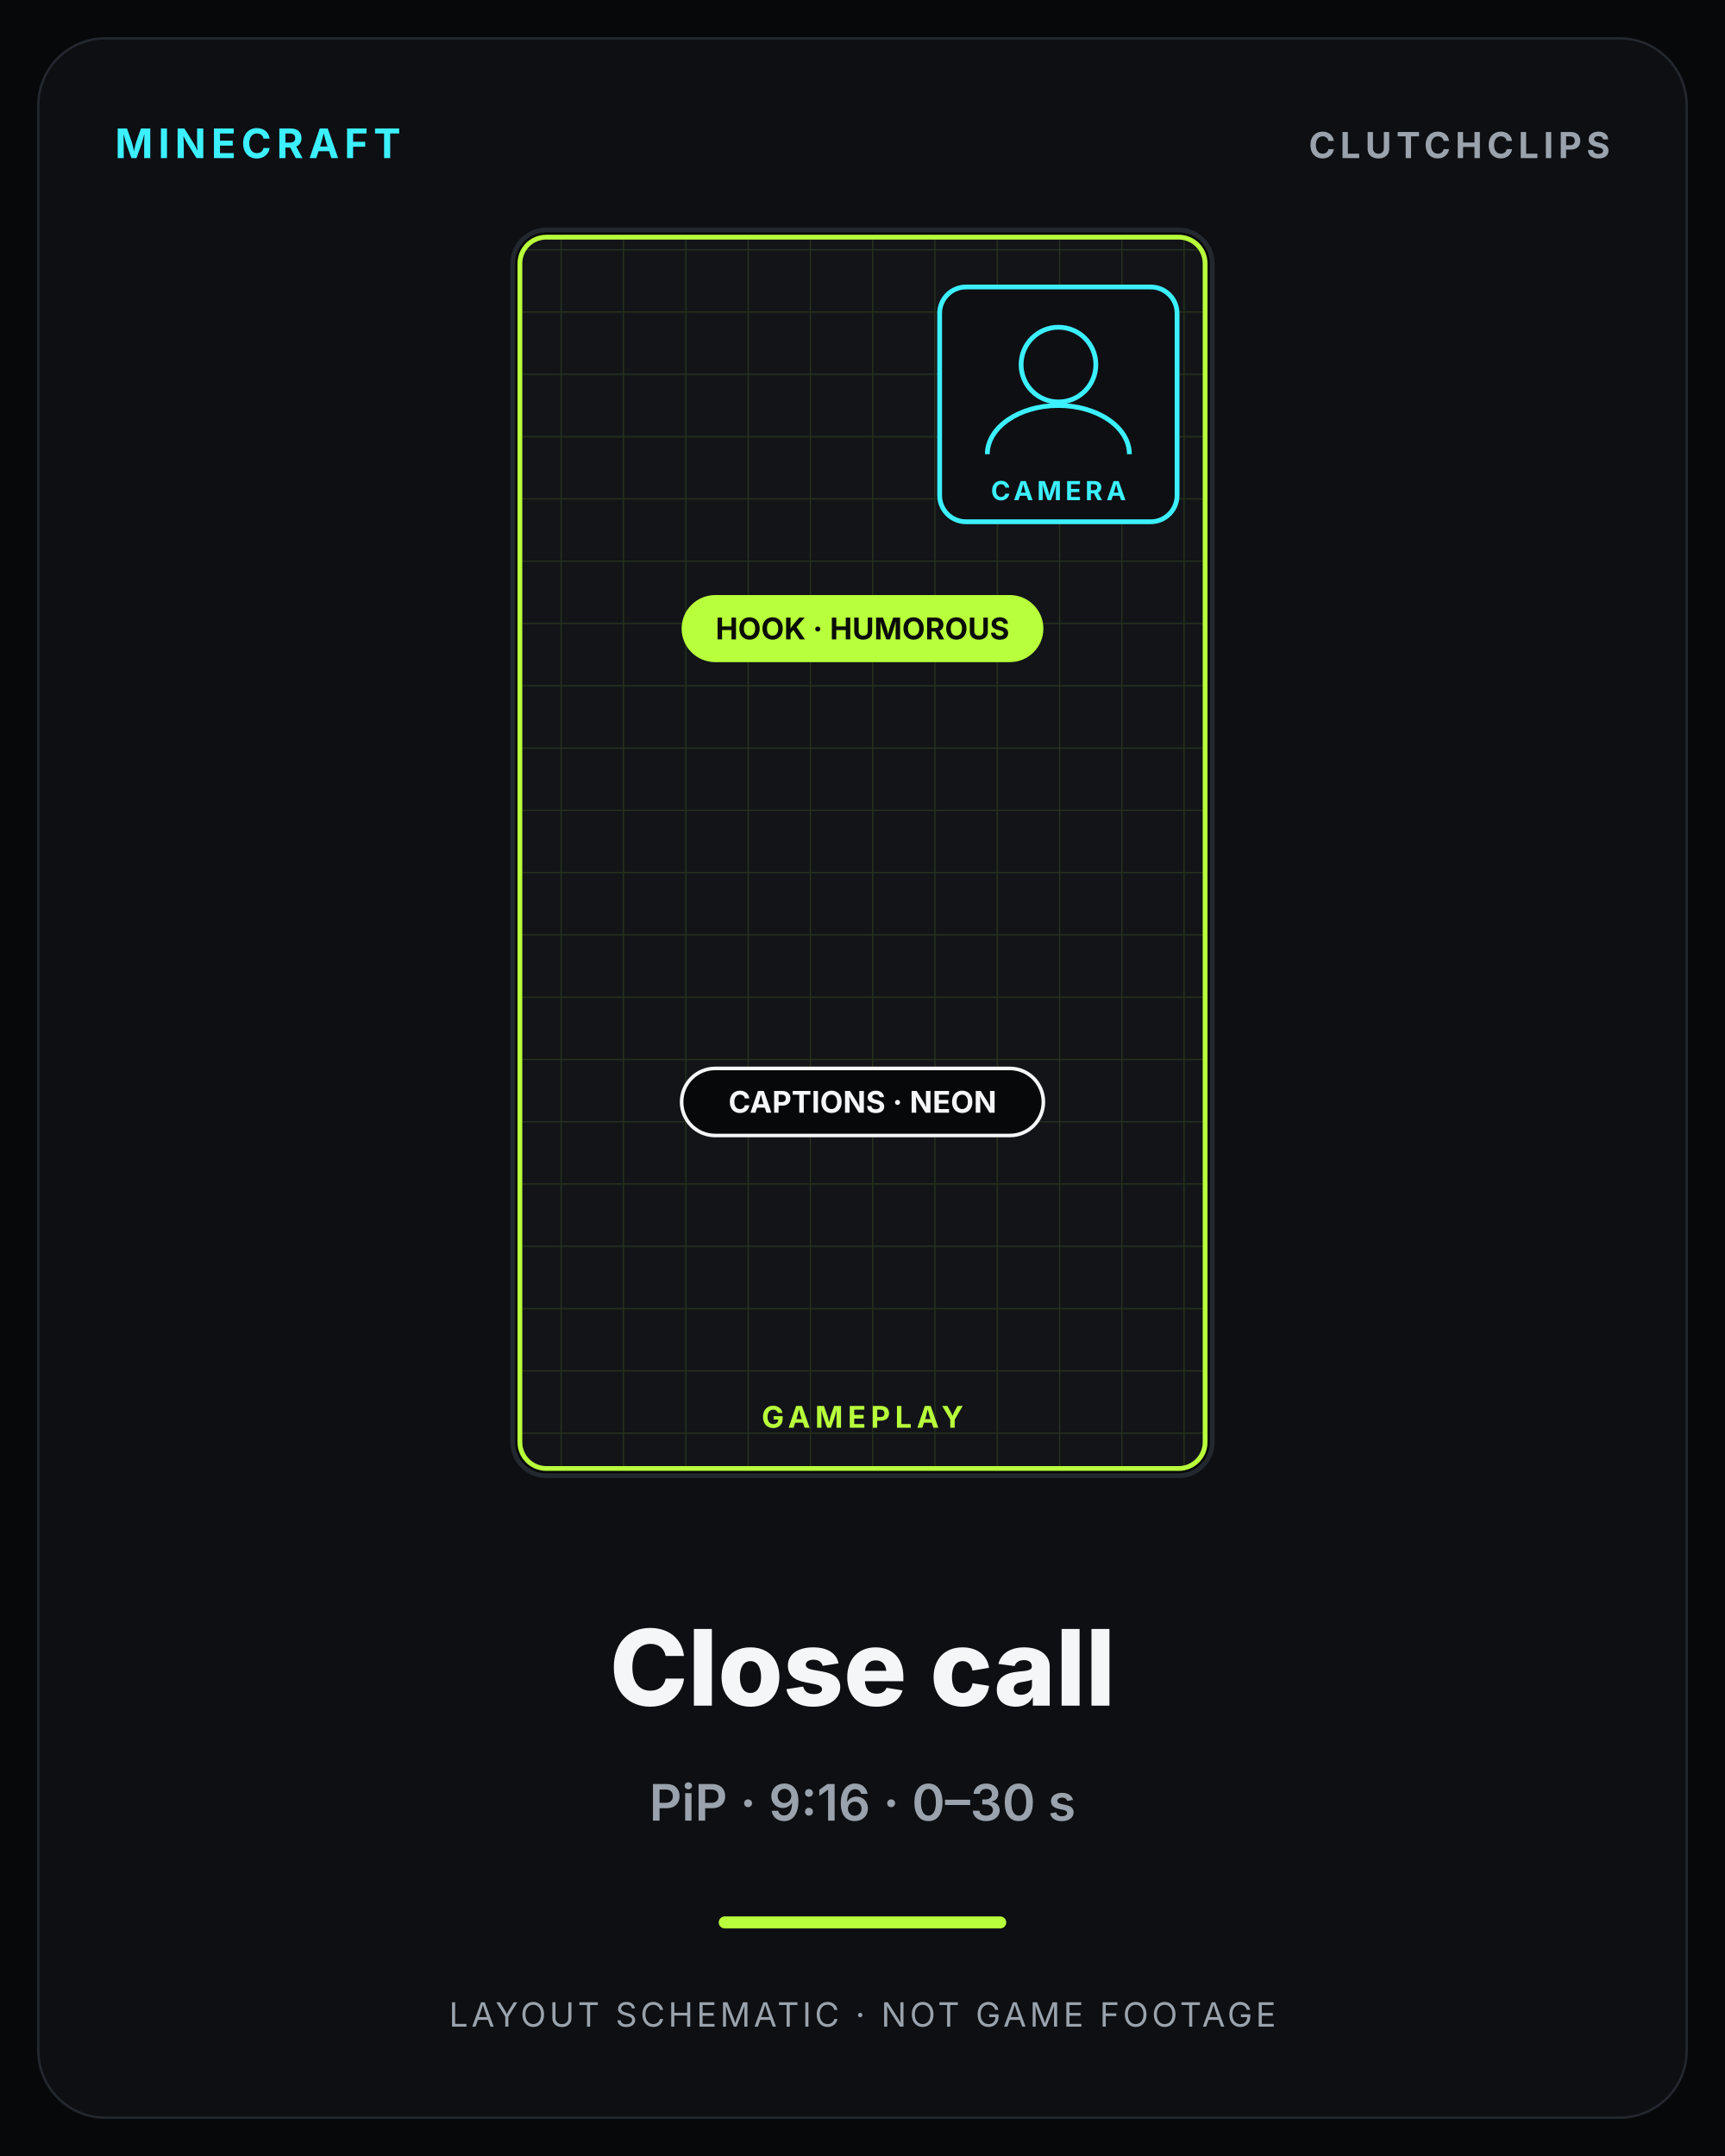
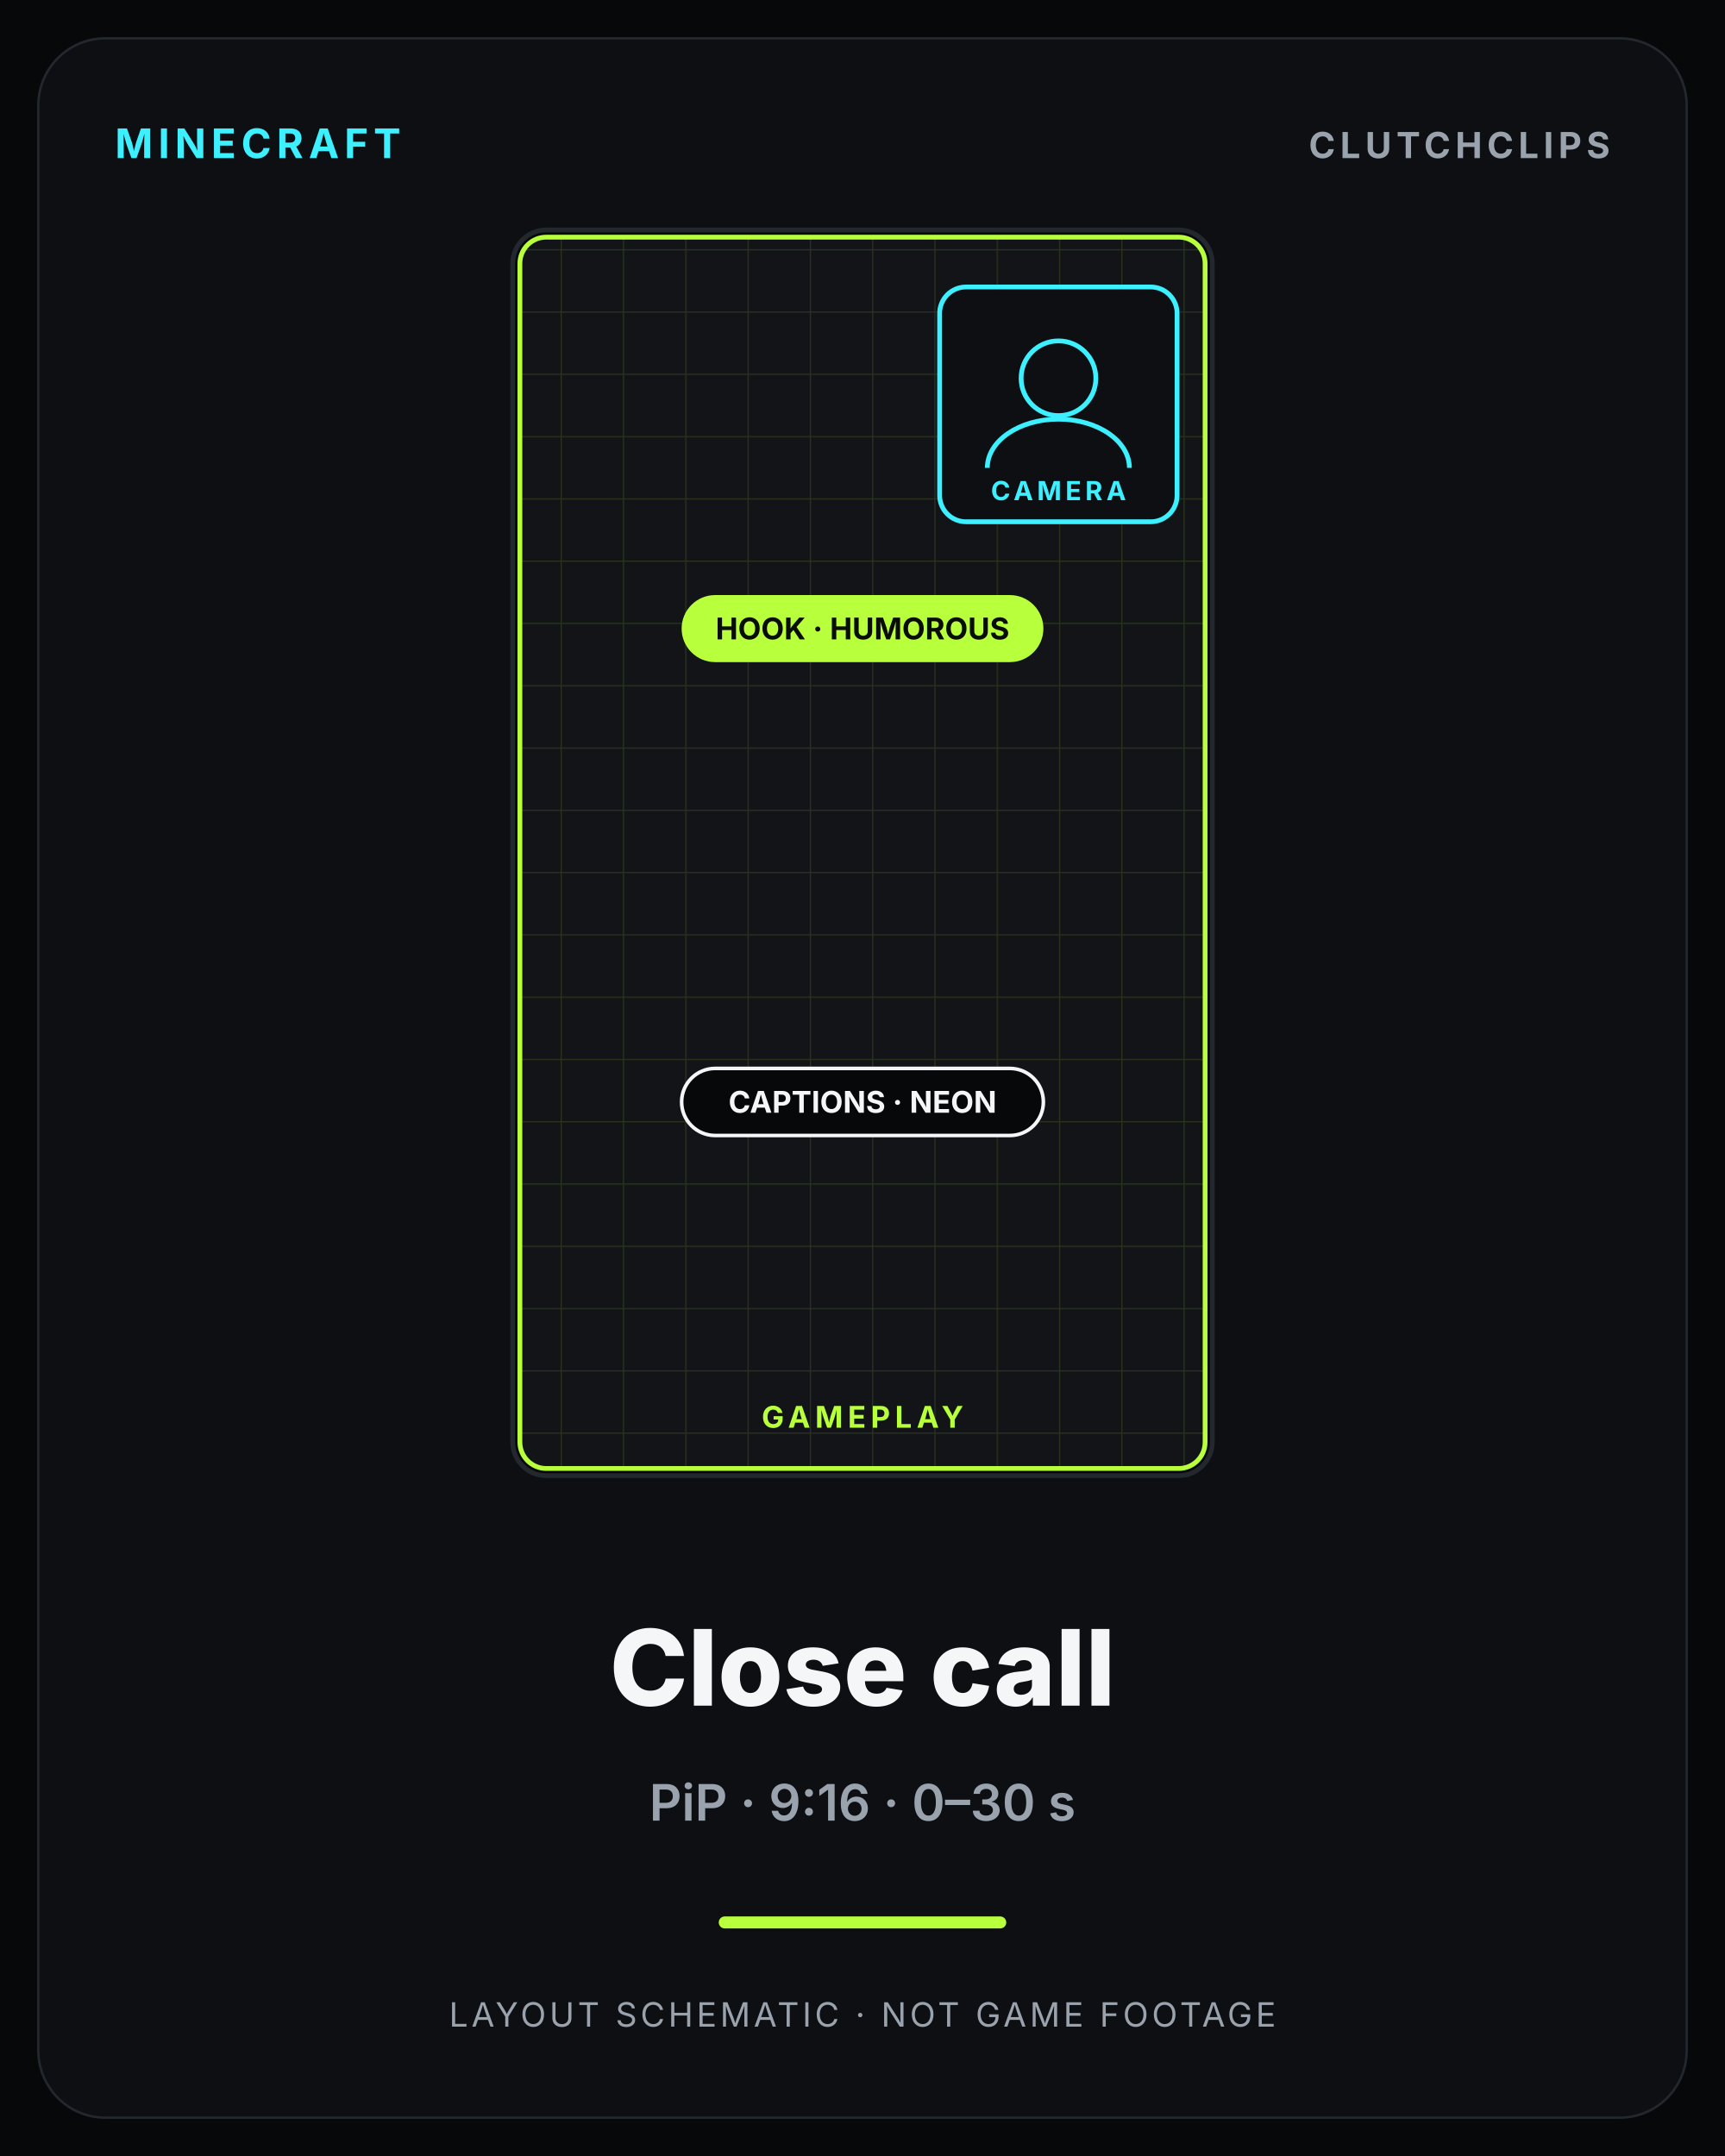
<svg xmlns="http://www.w3.org/2000/svg" viewBox="0 0 720 900" width="720" height="900" role="img" aria-label="Close call: PiP layout, 9:16" font-family="Inter, 'Helvetica Neue', Arial, sans-serif">
  <defs>
    <pattern id="grid" width="26" height="26" patternUnits="userSpaceOnUse">
      <path d="M26 0H0V26" fill="none" stroke="#b8ff3c" stroke-opacity="0.13" stroke-width="1" />
    </pattern>
  </defs>
  <rect width="720" height="900" fill="#07080a" />
  <rect x="16" y="16" width="688" height="868" rx="28" fill="#0d0f12" stroke="#23272e" />
  <text x="48" y="66" font-size="17" font-weight="700" letter-spacing="2.2" fill="#3cf0ff">MINECRAFT</text>
  <text x="672" y="66" text-anchor="end" font-size="15" font-weight="700" letter-spacing="2" fill="#9aa3ad">CLUTCHCLIPS</text>
  <rect x="214" y="96" width="292" height="520" rx="14" fill="#07080a" stroke="#23272e" stroke-width="2" />
  <rect x="217" y="99" width="286" height="514" rx="11" fill="#121418" />
  <rect x="217" y="99" width="286" height="514" rx="11" fill="url(#grid)" stroke="#b8ff3c" stroke-width="2" />
  <text x="360" y="596" text-anchor="middle" font-size="12.5" font-weight="700" letter-spacing="2" fill="#b8ff3c">GAMEPLAY</text>
  <rect x="392.2" y="119.8" width="99.1" height="98" rx="11" fill="#0d0f12" stroke="#3cf0ff" stroke-width="2" />
-   <circle cx="441.8" cy="152.2" r="15.6" fill="none" stroke="#3cf0ff" stroke-width="2" />
-   <path d="M412.1 189.6a29.6 20.3 0 0 1 59.3 0" fill="none" stroke="#3cf0ff" stroke-width="2" />
+   <circle cx="441.8" cy="157.9" r="15.6" fill="none" stroke="#3cf0ff" stroke-width="2" />
+   <path d="M412.1 195.3a29.6 20.3 0 0 1 59.3 0" fill="none" stroke="#3cf0ff" stroke-width="2" />
  <text x="441.8" y="208.8" text-anchor="middle" font-size="11" font-weight="700" letter-spacing="1.6" fill="#3cf0ff">CAMERA</text>
  <rect x="284.5" y="248.4" width="151" height="28" rx="14" fill="#b8ff3c" />
  <text x="360" y="266.9" text-anchor="middle" font-size="12.5" font-weight="700" textLength="123" lengthAdjust="spacingAndGlyphs" fill="#0a0d05">HOOK · HUMOROUS</text>
  <rect x="284.5" y="446" width="151" height="28" rx="14" fill="#07080a" stroke="#f4f6f8" stroke-width="1.5" />
  <text x="360" y="464.5" text-anchor="middle" font-size="12.5" font-weight="700" textLength="123" lengthAdjust="spacingAndGlyphs" fill="#f4f6f8">CAPTIONS · NEON</text>
  <text x="360" y="712" text-anchor="middle" font-size="44" font-weight="800" fill="#f4f6f8">Close call</text>
  <text x="360" y="760" text-anchor="middle" font-size="21" font-weight="600" fill="#9aa3ad">PiP  ·  9:16  ·  0–30 s</text>
  <rect x="300" y="800" width="120" height="5" rx="2.5" fill="#b8ff3c" />
  <text x="360" y="846" text-anchor="middle" font-size="14" letter-spacing="1.4" fill="#9aa3ad">LAYOUT SCHEMATIC · NOT GAME FOOTAGE</text>
</svg>
